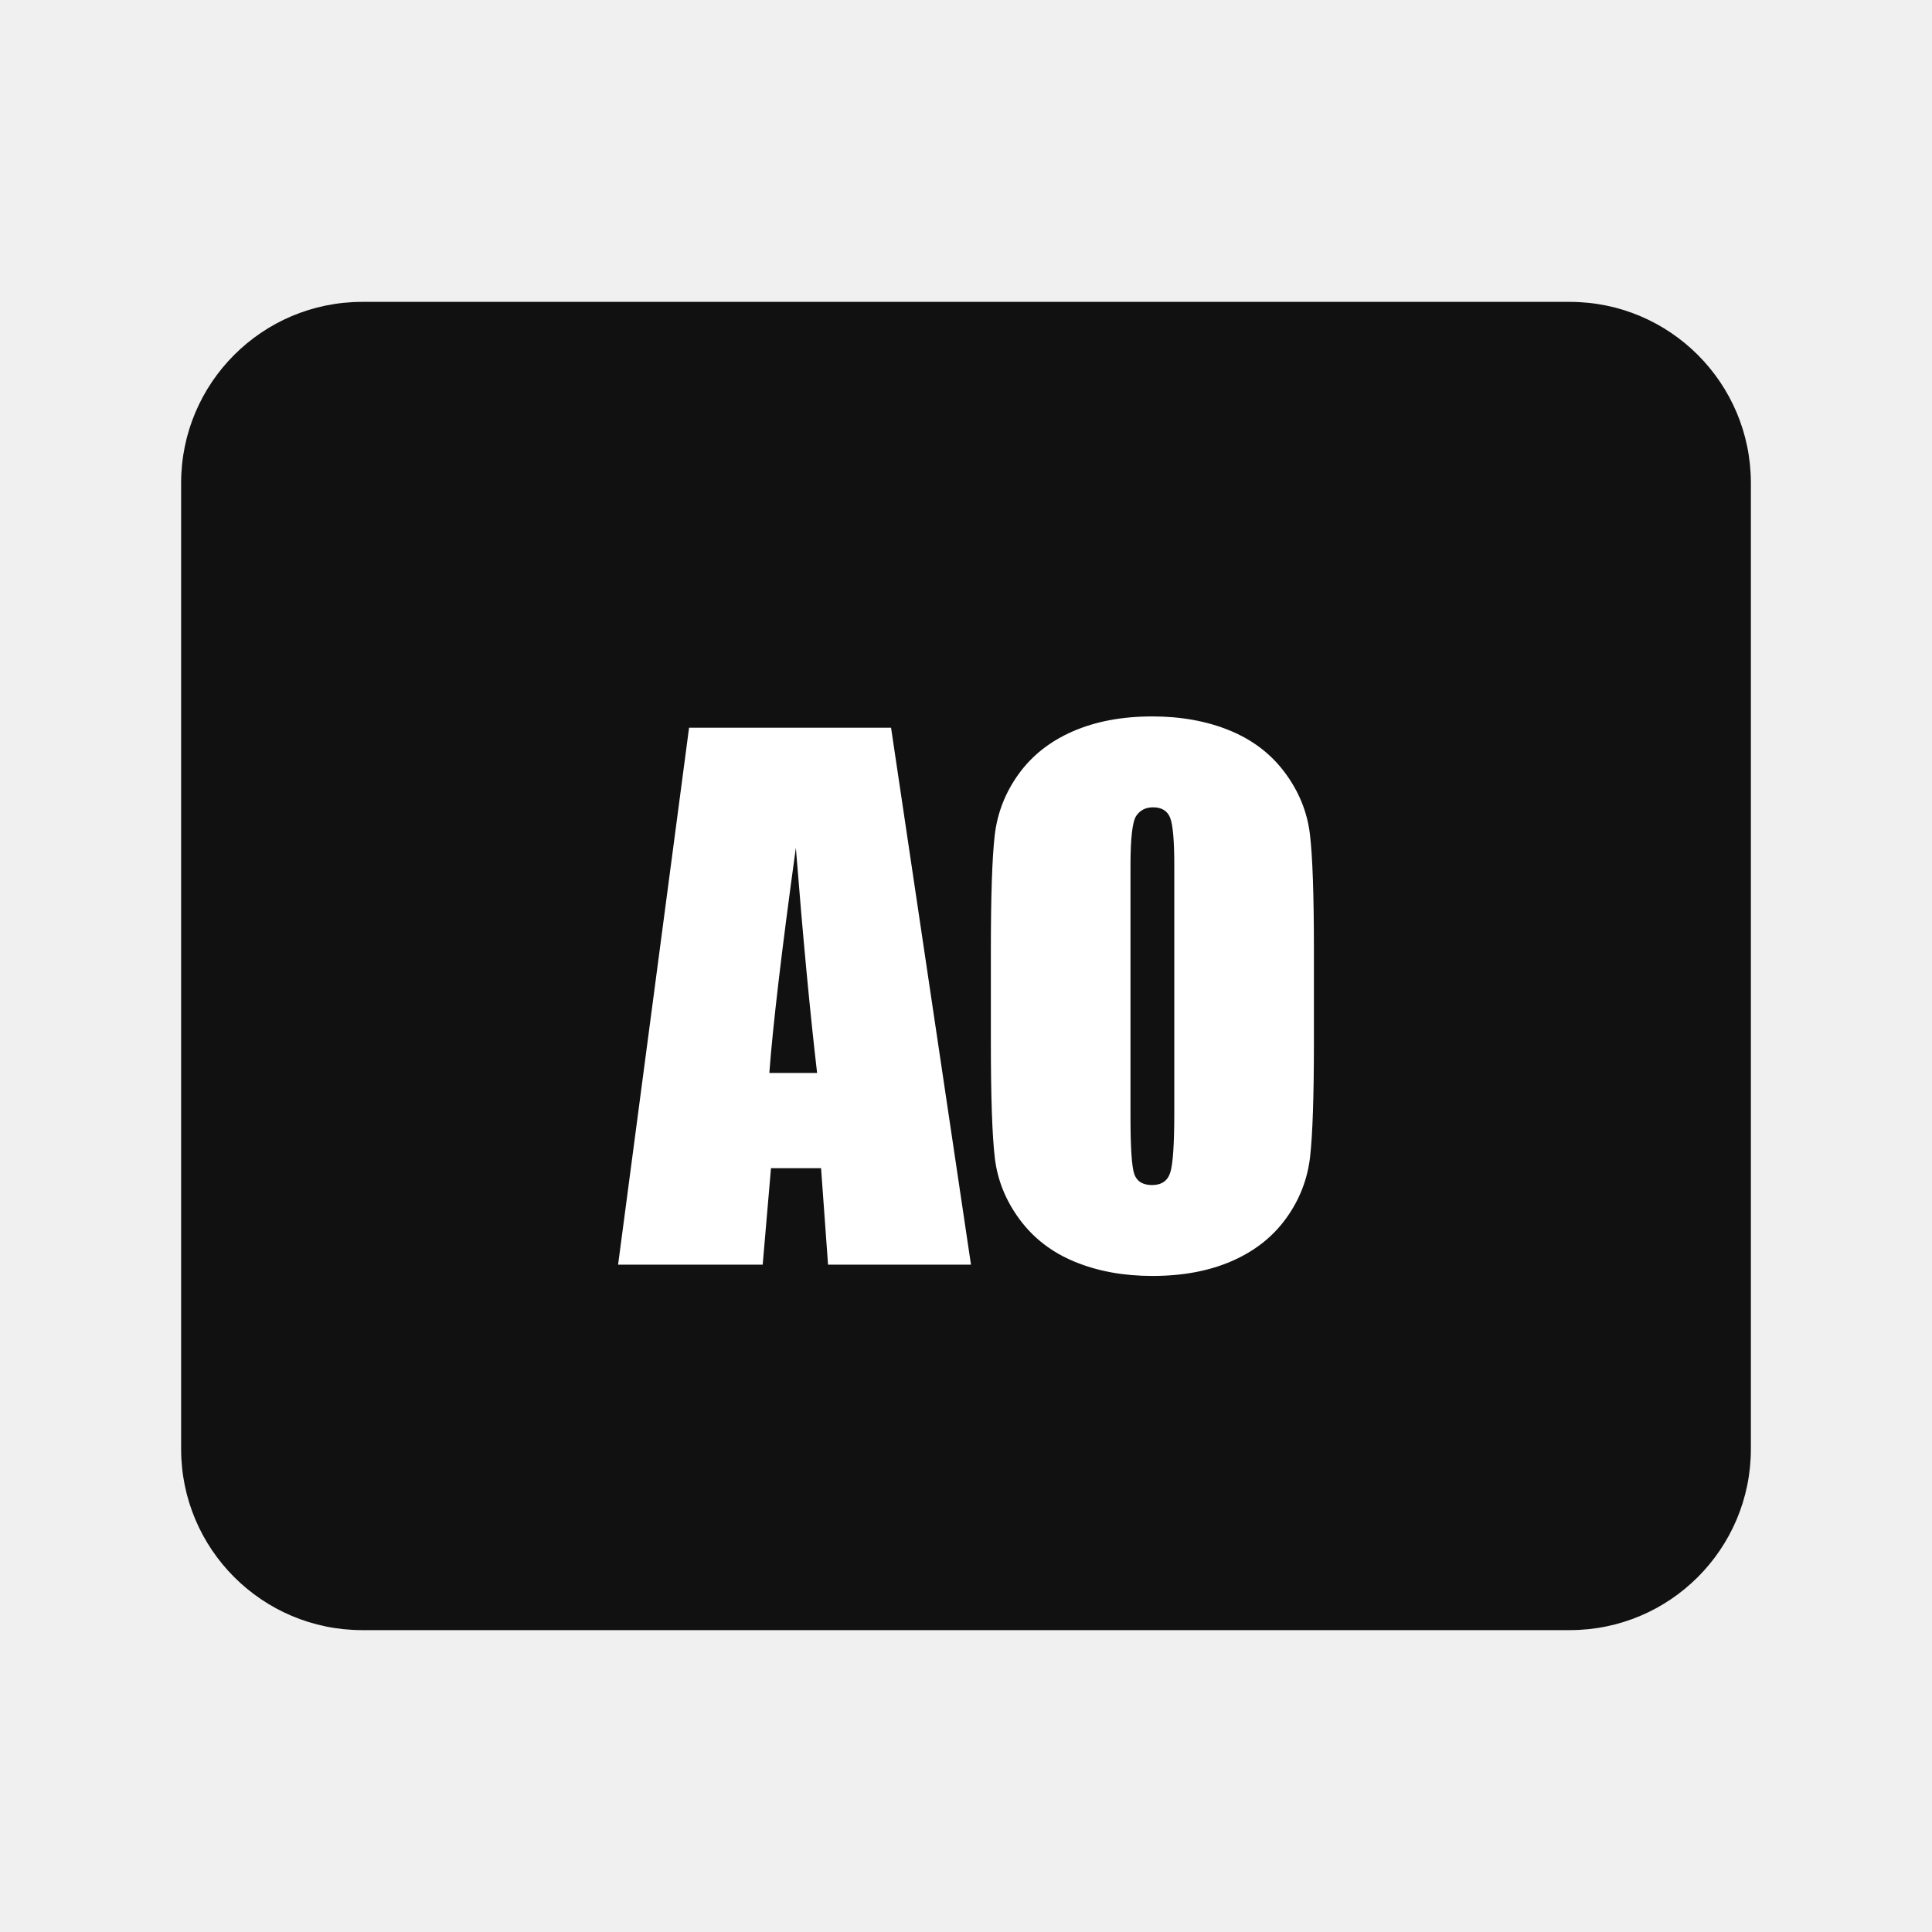
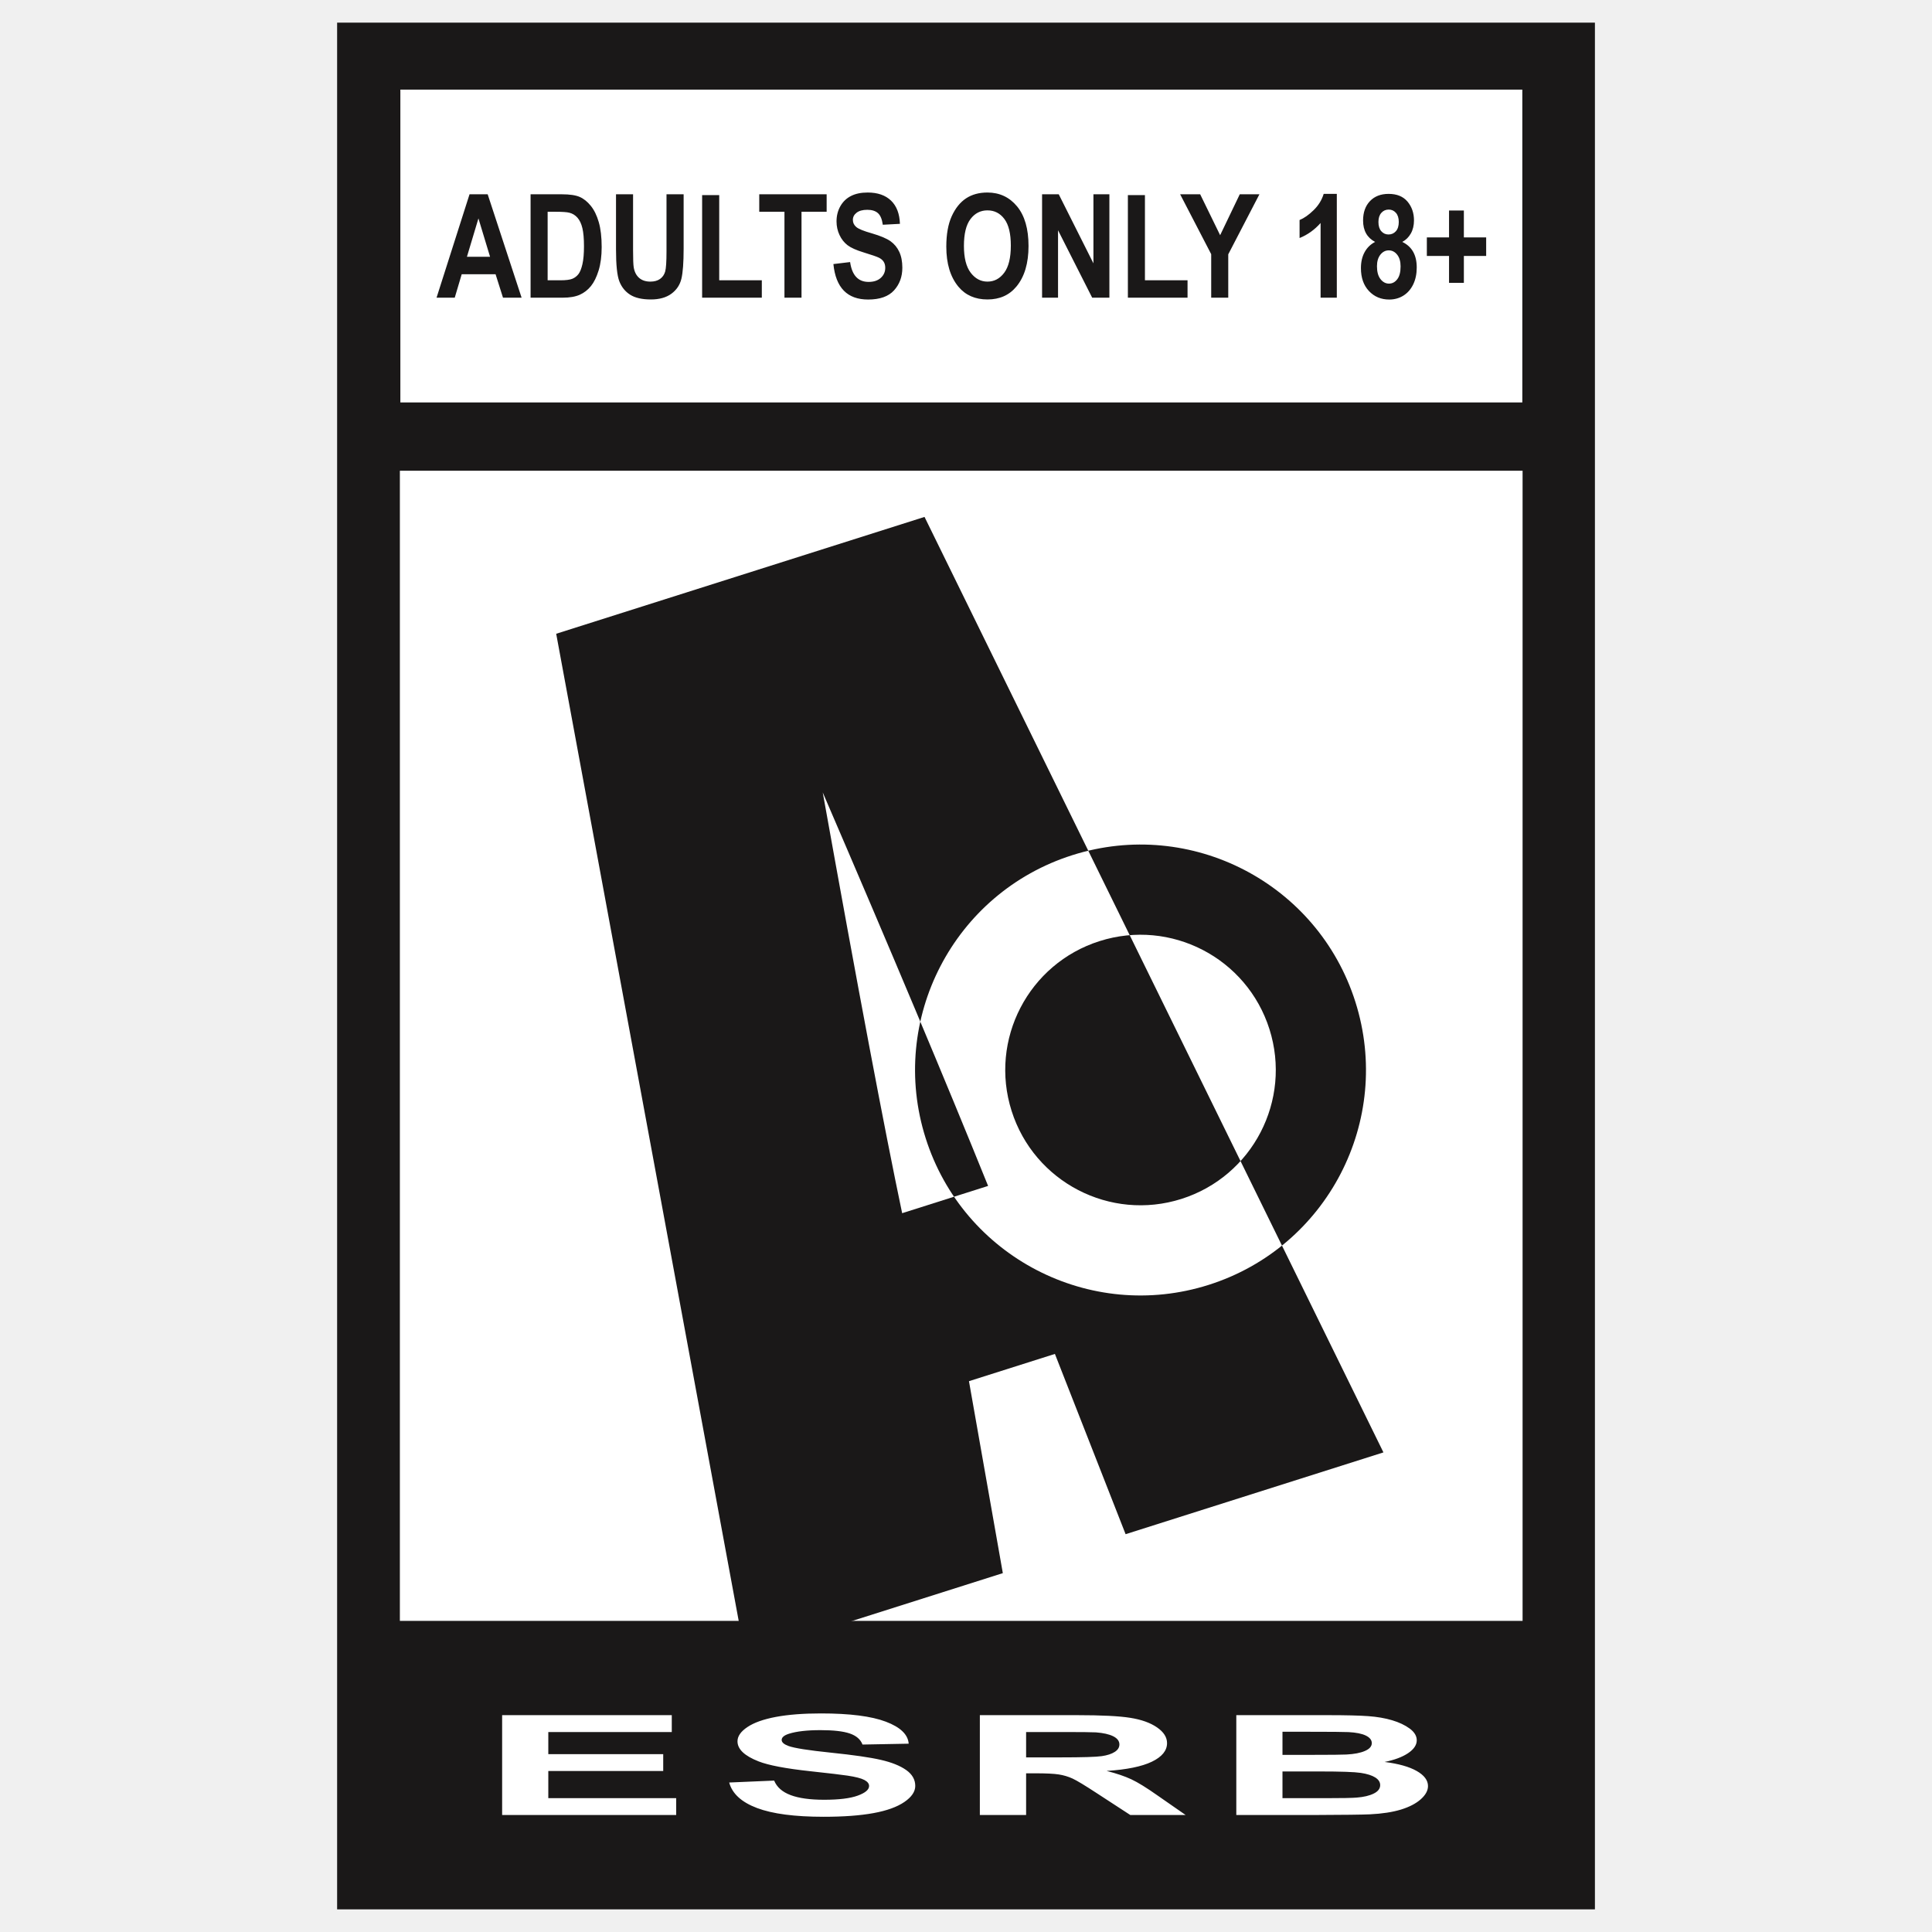
<svg xmlns="http://www.w3.org/2000/svg" viewBox="0 0 512 512">
-   <rect x="48" y="80" width="416" height="352" rx="48" fill="#111111" />
-   <path fill="#ffffff" d="M182.61 192.85L236.14 192.85L257.32 335.15L219.44 335.15L217.59 309.57L204.32 309.57L202.12 335.15L163.80 335.15L182.61 192.85M203.88 284.35L216.54 284.35Q213.72 260.18 210.91 224.67Q205.29 265.45 203.88 284.35M348.20 251.83L348.20 276.17Q348.20 297.62 347.19 306.54Q346.18 315.46 340.86 322.84Q335.54 330.23 326.49 334.18Q317.44 338.14 305.39 338.14Q293.97 338.14 284.87 334.40Q275.78 330.67 270.24 323.19Q264.70 315.72 263.65 306.93Q262.59 298.15 262.59 276.17L262.59 251.83Q262.59 230.38 263.60 221.46Q264.61 212.54 269.93 205.16Q275.25 197.77 284.30 193.82Q293.35 189.86 305.39 189.86Q316.82 189.86 325.92 193.60Q335.01 197.33 340.55 204.81Q346.09 212.28 347.14 221.07Q348.20 229.85 348.20 251.83M311.20 294.81L311.20 229.42Q311.20 219.48 310.10 216.71Q309 213.95 305.57 213.95Q302.67 213.95 301.13 216.19Q299.59 218.43 299.59 229.42L299.59 295.86Q299.59 308.25 300.60 311.15Q301.62 314.05 305.31 314.05Q309.09 314.05 310.14 310.71Q311.20 307.37 311.20 294.81" />
+   <rect x="89.34" y="6.00" width="333.33" height="500.00" fill="#1a1818" />
+   <rect x="106.10" y="23.75" width="297.33" height="82.90" fill="#ffffff" />
+   <rect x="105.97" y="124.75" width="297.53" height="304.80" fill="#ffffff" />
+   <path fill="#1a1818" d="M129.24 51.49L138.23 78.89L133.30 78.89L131.33 72.67L122.36 72.67L120.51 78.89L115.69 78.89L124.43 51.49L129.24 51.49ZM123.74 68.05L129.87 68.05L126.79 57.88L123.74 68.05ZM140.61 78.89L140.61 51.49L148.89 51.49Q152.03 51.49 153.63 52.19Q155.23 52.89 156.57 54.55Q157.92 56.22 158.68 58.87Q159.45 61.53 159.45 65.47L159.45 65.47Q159.45 69.02 158.65 71.65Q157.84 74.28 156.61 75.81Q155.37 77.34 153.63 78.12Q151.88 78.89 149.13 78.89L149.13 78.89L140.61 78.89ZM147.19 56.12L145.13 56.12L145.13 74.28L148.53 74.28Q150.72 74.28 151.70 73.87Q152.68 73.45 153.31 72.62Q153.94 71.79 154.35 70.00Q154.76 68.20 154.76 65.27L154.76 65.27Q154.76 62.22 154.34 60.46Q153.92 58.70 153.03 57.69Q152.14 56.68 150.87 56.37L150.87 56.37Q149.92 56.12 147.19 56.12L147.19 56.12ZM163.25 66.11L163.25 51.49L167.77 51.49L167.77 66.33Q167.77 69.79 167.94 70.84L167.94 70.84Q168.24 72.65 169.37 73.64Q170.50 74.63 172.35 74.63L172.35 74.63Q173.92 74.63 174.91 73.93Q175.90 73.23 176.27 71.99Q176.63 70.74 176.63 66.65L176.63 66.65L176.63 51.49L181.17 51.49L181.17 65.88Q181.17 71.40 180.58 73.86Q180.00 76.31 177.93 77.84Q175.86 79.36 172.48 79.36L172.48 79.36Q168.97 79.36 166.99 78.10Q165.02 76.84 164.13 74.55Q163.25 72.26 163.25 66.11L163.25 66.11ZM201.89 78.89L186.07 78.89L186.07 51.71L190.60 51.71L190.60 74.28L201.89 74.28L201.89 78.89ZM212.41 78.89L207.89 78.89L207.89 56.12L201.21 56.12L201.21 51.49L219.07 51.49L219.07 56.12L212.41 56.12L212.41 78.89ZM220.86 69.98L220.86 69.98L225.29 69.45Q226.04 74.71 230.19 74.71L230.19 74.71Q232.25 74.71 233.43 73.63Q234.60 72.56 234.60 70.97L234.60 70.97Q234.60 70.03 234.19 69.38Q233.78 68.72 232.94 68.30Q232.10 67.88 228.86 66.89L228.86 66.89Q225.97 66.01 224.62 64.99Q223.27 63.96 222.48 62.28Q221.69 60.61 221.69 58.68L221.69 58.68Q221.69 56.44 222.70 54.65Q223.72 52.85 225.52 51.94Q227.31 51.02 229.95 51.02L229.95 51.02Q233.91 51.02 236.14 53.17Q238.36 55.32 238.49 59.32L238.49 59.32L233.95 59.56Q233.65 57.36 232.66 56.48Q231.67 55.60 229.84 55.60L229.84 55.60Q228.00 55.60 227.01 56.37Q226.02 57.13 226.02 58.27L226.02 58.27Q226.02 59.40 226.92 60.16L226.92 60.16Q227.82 60.93 231.05 61.84L231.05 61.84Q234.47 62.84 236.00 63.93Q237.52 65.02 238.32 66.75Q239.13 68.48 239.13 70.95L239.13 70.95Q239.13 74.52 236.93 76.95Q234.73 79.38 230.06 79.38L230.06 79.38Q221.80 79.38 220.86 69.98ZM250.78 65.36L250.78 65.36Q250.78 60.46 252.22 57.29Q253.67 54.12 256.01 52.57Q258.35 51.02 261.67 51.02L261.67 51.02Q266.50 51.02 269.54 54.70Q272.57 58.39 272.57 65.19L272.57 65.19Q272.57 72.07 269.36 75.94L269.36 75.94Q266.54 79.36 261.69 79.36L261.69 79.36Q256.81 79.36 253.99 75.98L253.99 75.98Q250.78 72.11 250.78 65.36ZM255.45 65.17L255.45 65.17Q255.45 69.90 257.24 72.27Q259.04 74.63 261.69 74.63L261.69 74.63Q264.37 74.63 266.12 72.29Q267.88 69.94 267.88 65.08L267.88 65.08Q267.88 60.31 266.17 58.03Q264.46 55.75 261.69 55.75L261.69 55.75Q258.93 55.75 257.19 58.05Q255.45 60.35 255.45 65.17ZM280.39 78.89L276.16 78.89L276.16 51.49L280.58 51.49L289.77 69.79L289.77 51.49L294.00 51.49L294.00 78.89L289.44 78.89L280.39 61.02L280.39 78.89ZM314.71 78.89L298.90 78.89L298.90 51.71L303.42 51.71L303.42 74.28L314.71 74.28L314.71 78.89ZM325.50 78.89L320.98 78.89L320.98 67.36L312.75 51.49L318.06 51.49L323.35 62.33L328.55 51.49L333.76 51.49L325.50 67.40L325.50 78.89ZM354.27 51.38L354.27 78.89L349.97 78.89L349.97 59.10Q347.56 61.81 344.40 63.08L344.40 63.08L344.40 58.31Q346.19 57.58 348.12 55.70Q350.05 53.82 350.79 51.38L350.79 51.38L354.27 51.38ZM364.42 64.11L364.42 64.11Q362.83 63.28 362.03 61.86Q361.23 60.44 361.23 58.44L361.23 58.44Q361.23 55.21 363.06 53.29Q364.89 51.38 367.99 51.38L367.99 51.38Q371.28 51.38 373.00 53.42Q374.72 55.47 374.72 58.40L374.72 58.40Q374.72 60.40 373.89 61.87Q373.06 63.34 371.62 64.11L371.62 64.11Q373.55 65.04 374.50 66.73Q375.45 68.42 375.45 70.89L375.45 70.89Q375.45 73.44 374.51 75.38Q373.56 77.32 371.90 78.35Q370.24 79.38 368.16 79.38L368.16 79.38Q364.91 79.38 362.79 77.13Q360.66 74.87 360.66 71.06L360.66 71.06Q360.66 68.59 361.64 66.82Q362.61 65.04 364.42 64.11ZM365.30 58.82L365.30 58.82Q365.30 60.42 366.06 61.28Q366.82 62.14 367.97 62.14L367.97 62.14Q369.15 62.14 369.92 61.28Q370.69 60.42 370.69 58.82L370.69 58.82Q370.69 57.26 369.93 56.40Q369.17 55.54 368.03 55.54L368.03 55.54Q366.83 55.54 366.07 56.41Q365.30 57.28 365.30 58.82ZM364.91 70.56L364.91 70.56Q364.91 72.76 365.84 73.96Q366.78 75.16 368.09 75.16L368.09 75.16Q369.40 75.16 370.28 74.01Q371.17 72.87 371.17 70.59L371.17 70.59Q371.17 68.63 370.26 67.49Q369.36 66.35 368.03 66.35L368.03 66.35Q366.72 66.35 365.81 67.50Q364.91 68.65 364.91 70.56ZM387.94 74.95L384.01 74.95L384.01 67.83L378.13 67.83L378.13 62.91L384.01 62.91L384.01 55.79L387.94 55.79L387.94 62.91L393.85 62.91L393.85 67.83L387.94 67.83L387.94 74.95Z" />
+   <g transform="translate(254.7333 277.15) rotate(-17.6) scale(341.3511) translate(-0.043 0.000)">
+     <defs>
+       <clipPath id="esrb-ao-a" clipPathUnits="userSpaceOnUse">
+         <path d="M-0.16-0.40L0.14-0.40L0.26 0.40L0.05 0.40L0.04 0.25L-0.03 0.25L-0.05 0.40L-0.26 0.40L-0.16-0.40ZM-0.04 0.11L0.03 0.11Q0.02-0.02 0.00-0.22L0.00-0.22Q-0.03 0.01-0.04 0.11L-0.04 0.11Z" />
+       </clipPath>
+     </defs>
+     <path fill="#1a1818" fill-rule="evenodd" d="M0.345,0.060A0.175,0.175 0 1 1 -0.005,0.060A0.175,0.175 0 1 1 0.345,0.060Z M0.275,0.060A0.105,0.105 0 1 1 0.065,0.060A0.105,0.105 0 1 1 0.275,0.060Z" />
+     <path fill="#1a1818" d="M-0.16-0.40L0.14-0.40L0.26 0.40L0.05 0.40L0.04 0.25L-0.03 0.25L-0.05 0.40L-0.26 0.40L-0.16-0.40ZM-0.04 0.11L0.03 0.11Q0.02-0.02 0.00-0.22L0.00-0.22Q-0.03 0.01-0.04 0.11L-0.04 0.11Z" />
+     <path fill="#ffffff" fill-rule="evenodd" d="M0.345,0.060A0.175,0.175 0 1 1 -0.005,0.060A0.175,0.175 0 1 1 0.345,0.060Z M0.275,0.060A0.105,0.105 0 1 1 0.065,0.060A0.105,0.105 0 1 1 0.275,0.060Z" clip-path="url(#esrb-ao-a)" />
+   </g>
+   <g transform="translate(254.7667 467.775) scale(2.2914 1) translate(-55.80 13.22)">
+     <path fill="#ffffff" d="M22.82 0L2.69 0L2.69-26.46L22.31-26.46L22.31-21.99L8.03-21.99L8.03-16.12L21.32-16.12L21.32-11.66L8.03-11.66L8.03-4.46L22.82-4.46L22.82 0Z M28.95-8.61L28.95-8.61L34.15-9.12Q34.62-6.50 36.06-5.27Q37.49-4.04 39.93-4.04L39.93-4.04Q42.51-4.04 43.82-5.14Q45.13-6.23 45.13-7.69L45.13-7.69Q45.13-8.63 44.58-9.29Q44.03-9.95 42.65-10.43L42.65-10.43Q41.72-10.76 38.38-11.59L38.38-11.59Q34.08-12.65 32.35-14.21L32.35-14.21Q29.91-16.39 29.91-19.53L29.91-19.53Q29.91-21.55 31.06-23.31Q32.20-25.07 34.36-26.00Q36.52-26.92 39.57-26.92L39.57-26.92Q44.55-26.92 47.07-24.73Q49.59-22.55 49.71-18.90L49.71-18.90L44.37-18.67Q44.03-20.71 42.90-21.60Q41.77-22.49 39.51-22.49L39.51-22.49Q37.18-22.49 35.87-21.54L35.87-21.54Q35.02-20.92 35.02-19.89L35.02-19.89Q35.02-18.95 35.81-18.29L35.81-18.29Q36.82-17.44 40.72-16.52Q44.62-15.60 46.49-14.61Q48.36-13.63 49.42-11.92Q50.47-10.22 50.47-7.71L50.47-7.71Q50.47-5.43 49.21-3.45Q47.94-1.46 45.63-0.50Q43.32 0.47 39.87 0.47L39.87 0.47Q34.86 0.47 32.17-1.85Q29.48-4.17 28.95-8.61Z M63.29 0L57.94 0L57.94-26.46L69.19-26.46Q73.43-26.46 75.35-25.75Q77.28-25.04 78.43-23.22Q79.59-21.39 79.59-19.05L79.59-19.05Q79.59-16.07 77.84-14.13Q76.08-12.19 72.60-11.68L72.60-11.68Q74.33-10.67 75.46-9.46Q76.59-8.25 78.50-5.16L78.50-5.16L81.74 0L75.34 0L71.48-5.76Q69.42-8.85 68.67-9.65Q67.91-10.45 67.06-10.75Q66.21-11.05 64.37-11.05L64.37-11.05L63.29-11.05L63.29 0ZM63.29-21.99L63.29-15.27L67.24-15.27Q71.08-15.27 72.04-15.60Q73.00-15.92 73.54-16.72Q74.08-17.51 74.08-18.70L74.08-18.70Q74.08-20.04 73.37-20.86Q72.65-21.68 71.36-21.90L71.36-21.90Q70.71-21.99 67.46-21.99L67.46-21.99L63.29-21.99Z M87.60 0L87.60-26.46L98.18-26.46Q101.32-26.46 102.86-26.20Q104.41-25.94 105.62-25.11Q106.84-24.28 107.66-22.90Q108.47-21.52 108.47-19.80L108.47-19.80Q108.47-17.94 107.47-16.39Q106.46-14.84 104.75-14.06L104.75-14.06Q107.17-13.36 108.47-11.66Q109.77-9.96 109.77-7.67L109.77-7.67Q109.77-5.87 108.93-4.16Q108.09-2.46 106.64-1.44Q105.18-0.42 103.05-0.18L103.05-0.18Q101.72-0.04 96.61 0L96.61 0L87.60 0ZM96.01-22.06L92.94-22.06L92.94-15.94L96.45-15.94Q99.57-15.94 100.33-16.03L100.33-16.03Q101.70-16.19 102.48-16.98Q103.27-17.76 103.27-19.05L103.27-19.05Q103.27-20.27 102.59-21.04Q101.91-21.81 100.58-21.97L100.58-21.97Q99.78-22.06 96.01-22.06L96.01-22.06ZM97.26-11.54L92.94-11.54L92.94-4.46L97.89-4.46Q100.78-4.46 101.55-4.62L101.55-4.62Q102.75-4.84 103.49-5.68Q104.24-6.52 104.24-7.92L104.24-7.92Q104.24-9.12 103.67-9.95Q103.09-10.78 102.00-11.16Q100.90-11.54 97.26-11.54L97.26-11.54Z" />
+   </g>
</svg>
